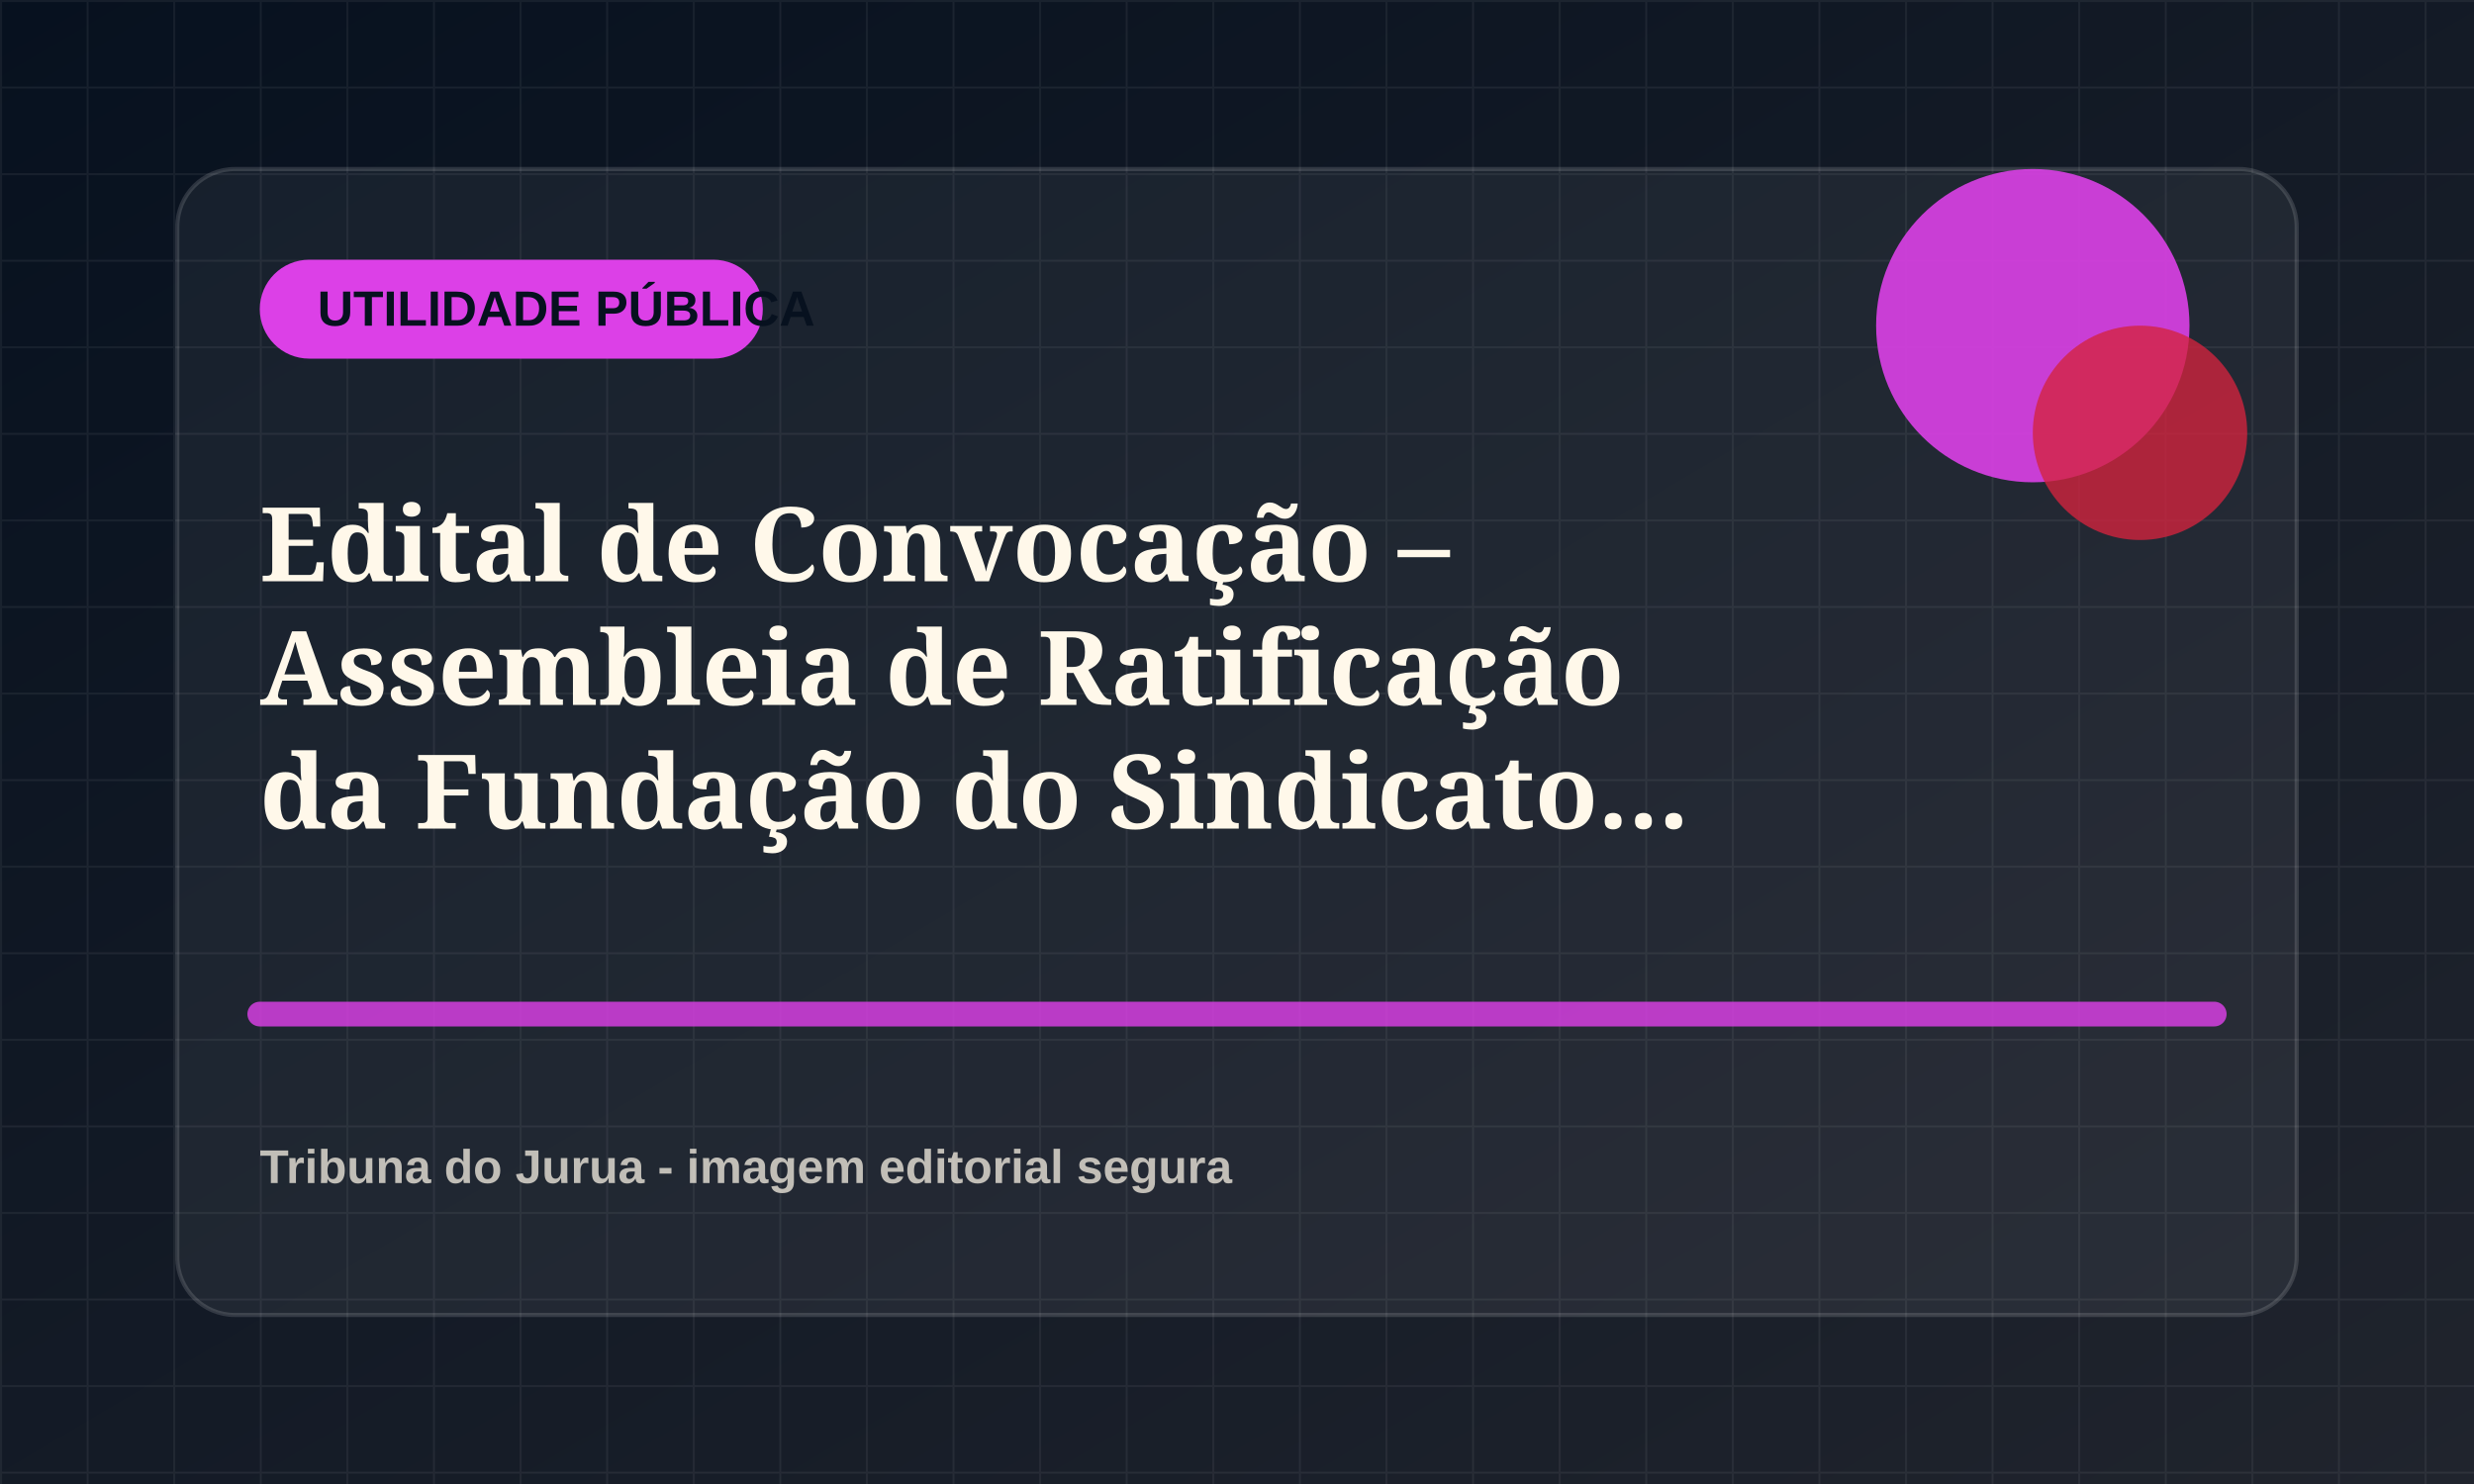
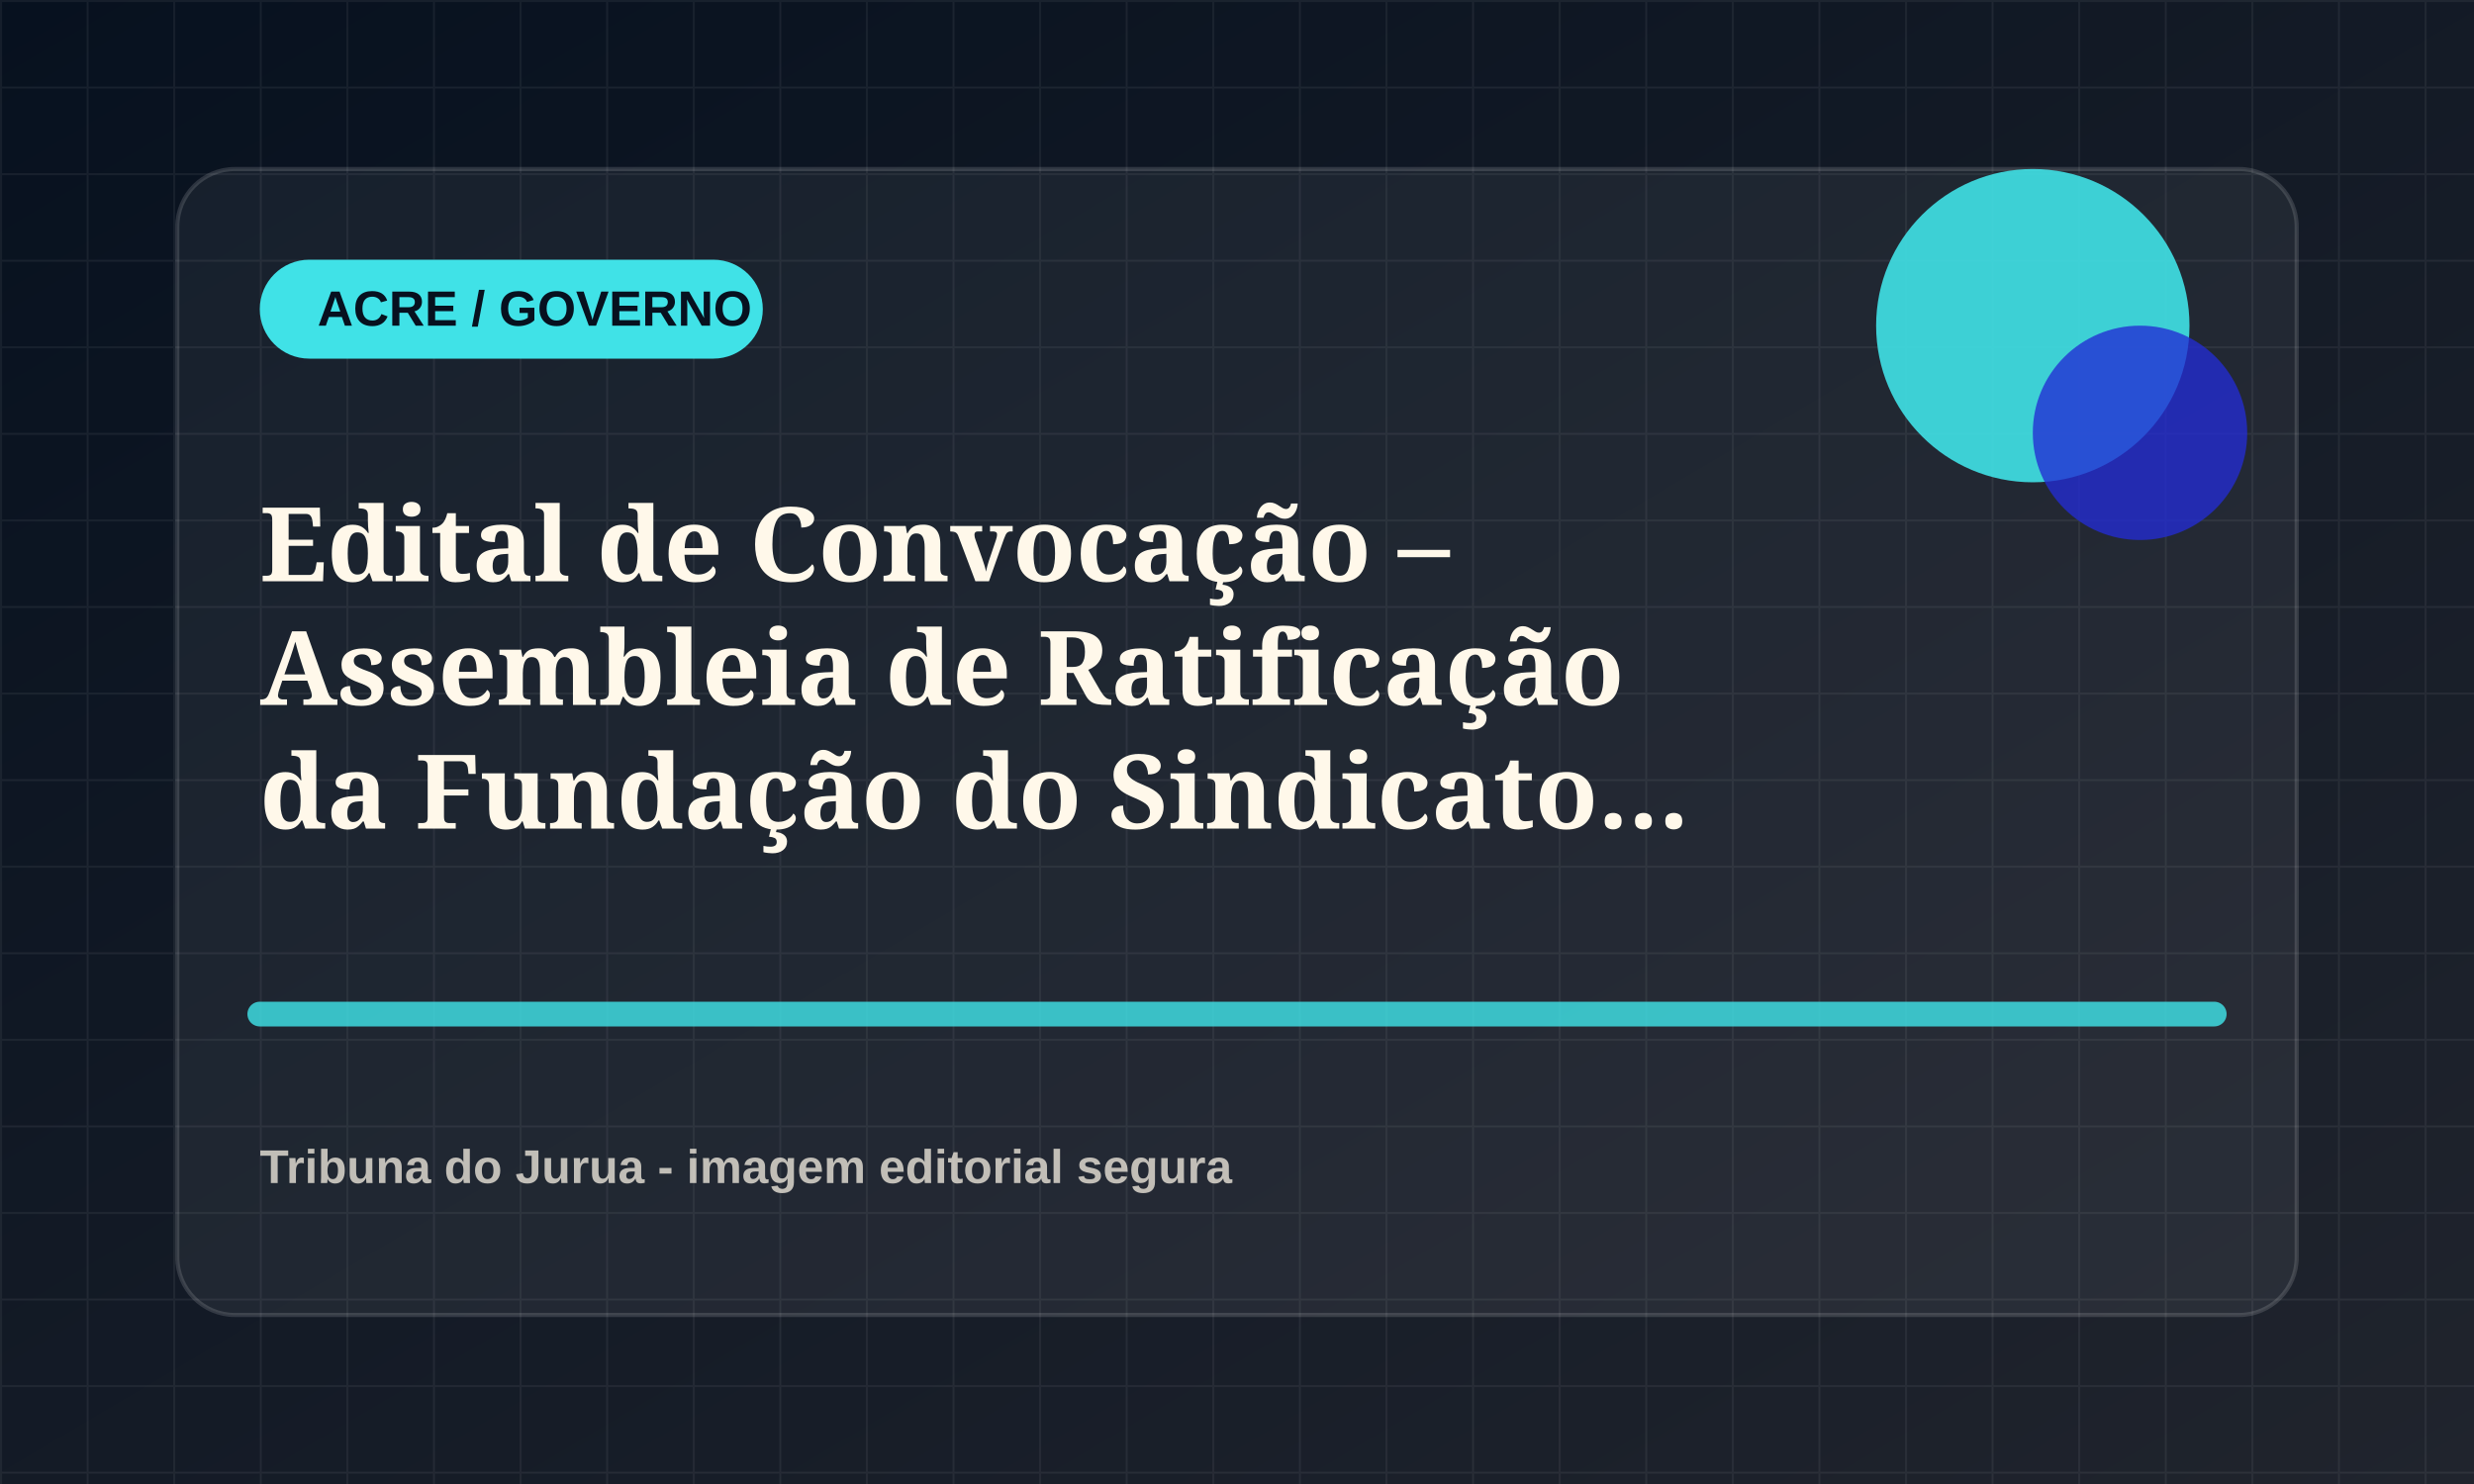
<svg xmlns="http://www.w3.org/2000/svg" viewBox="0 0 1200 720">
  <defs>
    <linearGradient id="bg" x1="0" x2="1" y1="0" y2="1">
      <stop offset="0" stop-color="#07111f" />
      <stop offset="1" stop-color="#20242d" />
    </linearGradient>
    <pattern id="grid" width="42" height="42" patternUnits="userSpaceOnUse">
      <path d="M42 0H0v42" fill="none" stroke="rgba(255,255,255,.055)" stroke-width="2" />
    </pattern>
  </defs>
  <rect width="1200" height="720" fill="url(#bg)" />
  <rect width="1200" height="720" fill="url(#grid)" />
  <rect x="86" y="82" width="1028" height="556" rx="28" fill="rgba(255,255,255,.055)" stroke="rgba(255,255,255,.14)" stroke-width="2" />
-   <rect x="126" y="126" width="244" height="48" rx="24" fill="hsl(296 78% 58%)" />
-   <text x="154" y="158" fill="#07111f" font-family="Arial, sans-serif" font-size="24" font-weight="800">UTILIDADE PÚBLICA</text>
-   <circle cx="986" cy="158" r="76" fill="hsl(296 78% 58%)" opacity=".9" />
-   <circle cx="1038" cy="210" r="52" fill="hsl(351 72% 48%)" opacity=".78" />
-   <path d="M126 492h948" stroke="hsl(296 78% 58%)" stroke-width="12" stroke-linecap="round" opacity=".82" />
+   <rect x="126" y="126" width="244" height="48" rx="24" fill="hsl(182 78% 58%)" />
+   <text x="154" y="158" fill="#07111f" font-family="Arial, sans-serif" font-size="24" font-weight="800">ACRE / GOVERNO</text>
+   <circle cx="986" cy="158" r="76" fill="hsl(182 78% 58%)" opacity=".9" />
+   <circle cx="1038" cy="210" r="52" fill="hsl(237 72% 48%)" opacity=".78" />
+   <path d="M126 492h948" stroke="hsl(182 78% 58%)" stroke-width="12" stroke-linecap="round" opacity=".82" />
  <text x="126" y="282" fill="#fff8ea" font-family="Georgia, serif" font-size="50" font-weight="700">
    <tspan x="126" dy="0">Edital de Convocação –</tspan>
    <tspan x="126" dy="60">Assembleia de Ratificação</tspan>
    <tspan x="126" dy="60">da Fundação do Sindicato...</tspan>
  </text>
  <text x="126" y="574" fill="rgba(255,248,234,.72)" font-family="Arial, sans-serif" font-size="23" font-weight="700">Tribuna do Jurua - imagem editorial segura</text>
</svg>
